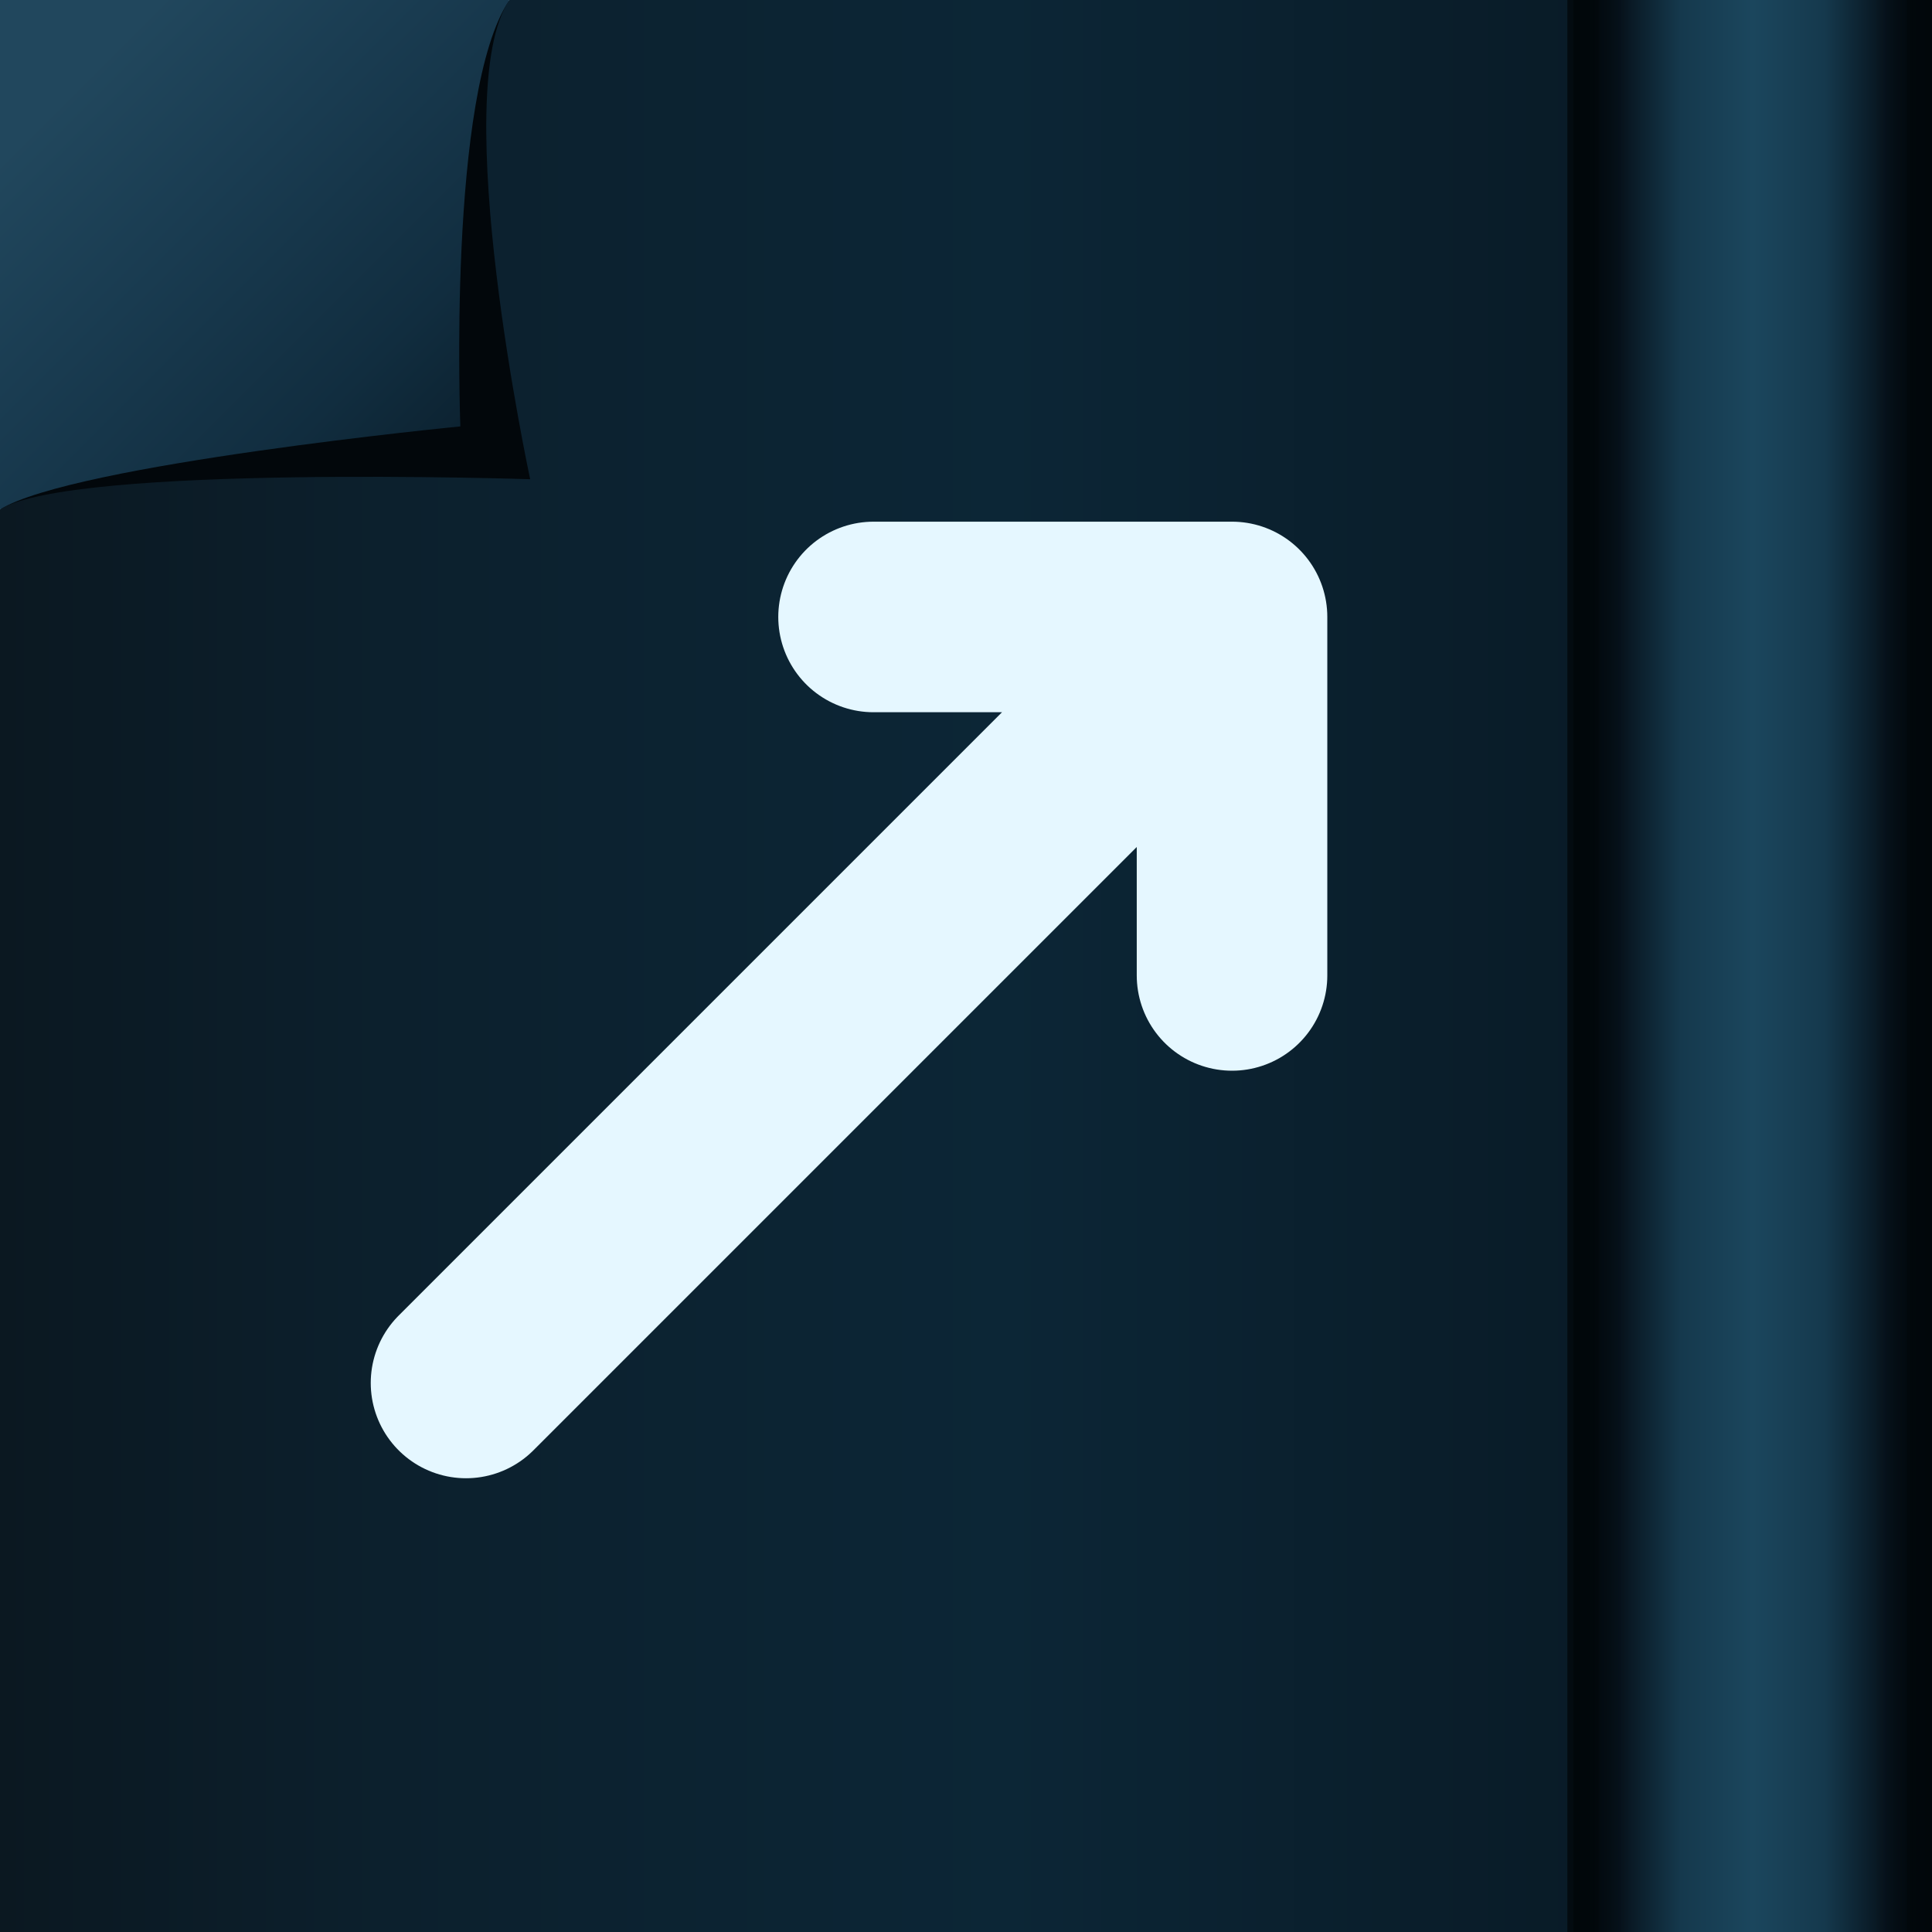
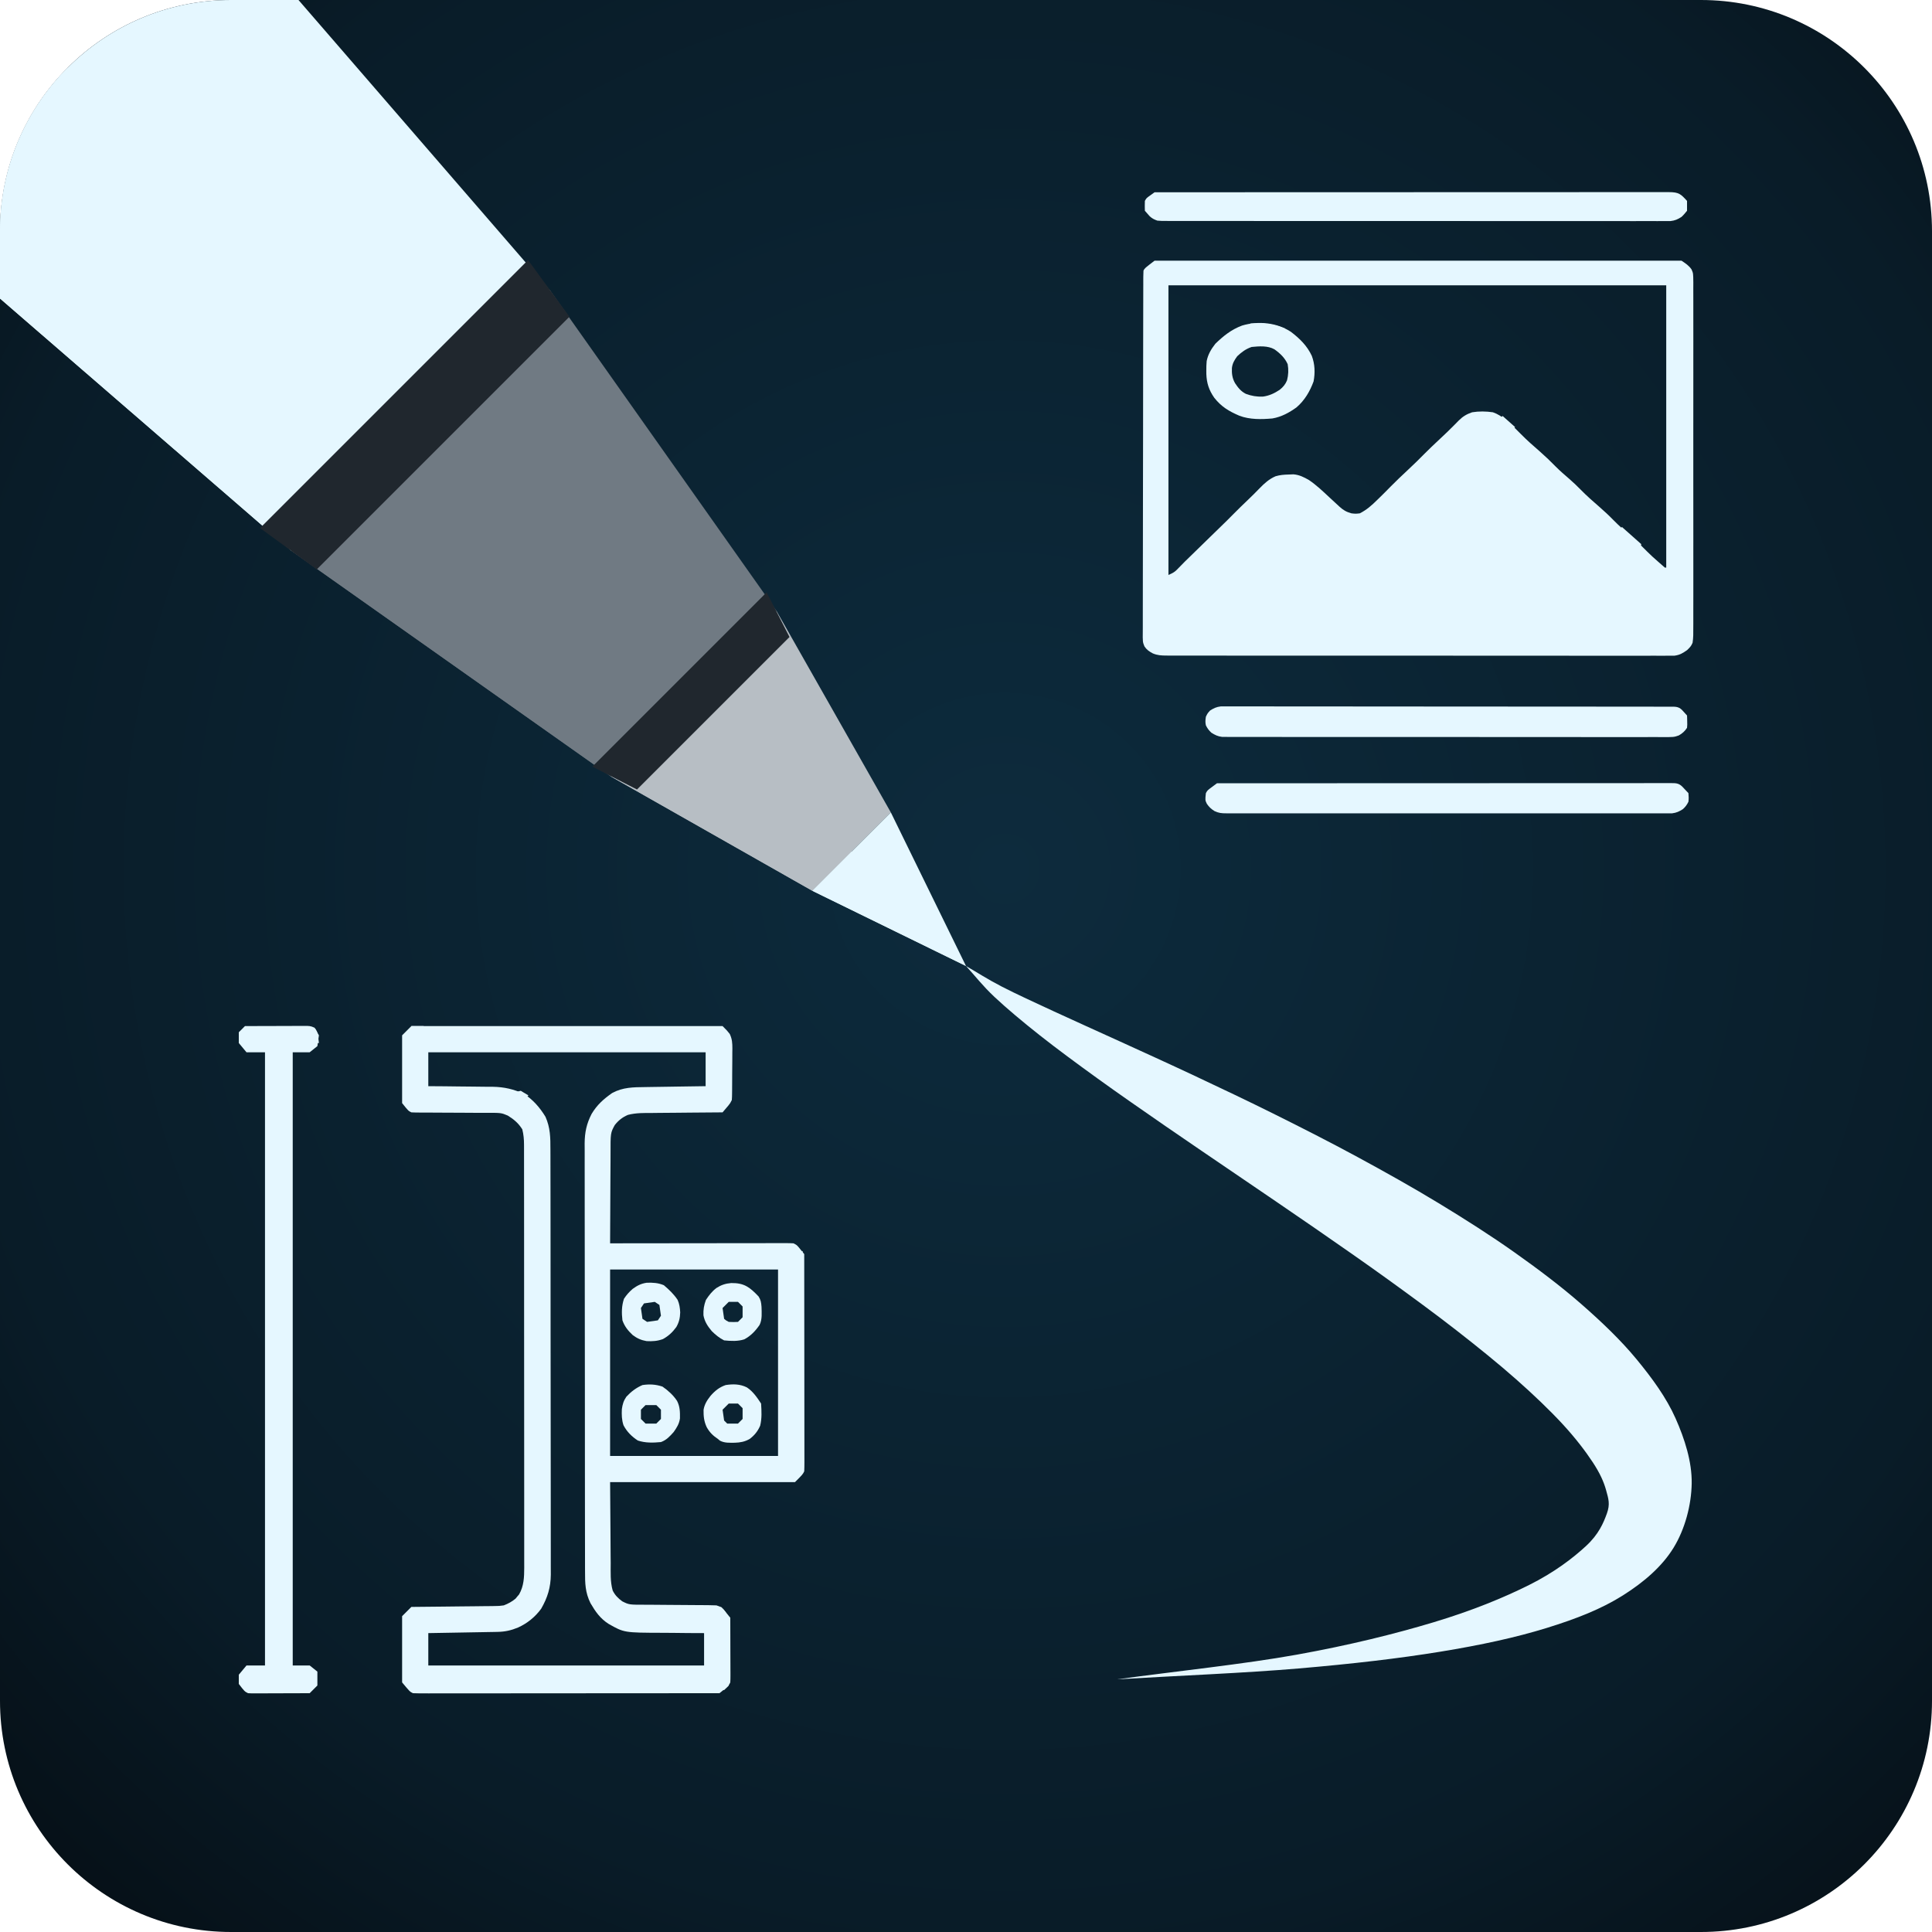
- <svg xmlns="http://www.w3.org/2000/svg" viewBox="0 0 1024 1024">
-   <defs>
-     <linearGradient id="page" x1="0" y1="512" x2="1024" y2="512" gradientUnits="userSpaceOnUse">
-       <stop offset="0" stop-color="#0b1821" />
-       <stop offset="0.2" stop-color="#0c202d" />
-       <stop offset="0.52" stop-color="#0c2636" />
-       <stop offset="0.82" stop-color="#091b27" />
-       <stop offset="1" stop-color="#050d13" />
-     </linearGradient>
-     <linearGradient id="fold" x1="42" y1="42" x2="254" y2="254" gradientUnits="userSpaceOnUse">
-       <stop offset="0" stop-color="#21475d" />
-       <stop offset="0.34" stop-color="#193b50" />
-       <stop offset="0.72" stop-color="#112d3f" />
-       <stop offset="1" stop-color="#0a1e2b" />
-     </linearGradient>
-     <linearGradient id="roll" x1="834" y1="512" x2="1024" y2="512" gradientUnits="userSpaceOnUse">
-       <stop offset="0" stop-color="#010507" />
-       <stop offset="0.12" stop-color="#06111a" />
-       <stop offset="0.3" stop-color="#15394d" />
-       <stop offset="0.5" stop-color="#1b465d" />
-       <stop offset="0.7" stop-color="#15394d" />
-       <stop offset="0.88" stop-color="#06111a" />
-       <stop offset="1" stop-color="#010507" />
-     </linearGradient>
-     <linearGradient id="roll-edge" x1="834" y1="512" x2="1024" y2="512" gradientUnits="userSpaceOnUse">
-       <stop offset="0" stop-color="#010507" stop-opacity="0.76" />
-       <stop offset="0.04" stop-color="#010507" stop-opacity="0.34" />
-       <stop offset="0.16" stop-color="#010507" stop-opacity="0" />
-       <stop offset="0.84" stop-color="#010507" stop-opacity="0" />
-       <stop offset="0.96" stop-color="#010507" stop-opacity="0.34" />
-       <stop offset="1" stop-color="#010507" stop-opacity="0.76" />
-     </linearGradient>
-   </defs>
-   <path d="M270 0H1024V1024H0V270L270 0Z" fill="url(#page)" />
-   <path id="fold-shadow" d="M0 270L270 0C237 49 281 254 281 254C281 254 39 246 0 270Z" fill="#02070b" />
-   <path id="fold" d="M0 0H270C237 49 244 226 244 226C244 226 39 246 0 270V0Z" fill="url(#fold)" />
-   <path d="M834 0H1024V1024H834Z" fill="url(#roll)" />
-   <path d="M834 0H1024V1024H834Z" fill="url(#roll-edge)" />
-   <path d="M839 0V1024" fill="none" stroke="#02080c" stroke-opacity="0.82" stroke-width="16.5" />
-   <path d="M1019 0V1024" fill="none" stroke="#02080c" stroke-opacity="0.82" stroke-width="16.5" />
-   <path d="M247 733L653 327M463 327H653V517" fill="none" stroke="#e5f7ff" stroke-width="101" stroke-linecap="round" stroke-linejoin="round" />
+ <svg xmlns="http://www.w3.org/2000/svg" width="1254" height="1254" viewBox="0 0 1254 1254">
+   <g id="stable-horizontal-mirror" transform="translate(1254 0) scale(-1 1)" clip-path="url(#stableIconShape)">
+     <defs>
+       <radialGradient id="betaDarkPaper" cx="602" cy="564" r="953" gradientUnits="userSpaceOnUse">
+         <stop offset="0" stop-color="#0d2b3d" />
+         <stop offset="0.72" stop-color="#091c28" />
+         <stop offset="1" stop-color="#050d13" />
+       </radialGradient>
+       <clipPath id="stableIconShape">
+         <rect width="1254" height="1254" rx="150" />
+       </clipPath>
+     </defs>
+     <path d="M 0 0 C 413.82 0 827.64 0 1254 0 C 1254 413.82 1254 827.64 1254 1254 C 840.18 1254 426.36 1254 0 1254 C 0 840.18 0 426.36 0 0 Z" fill="url(#betaDarkPaper)" />
+     <path d="M 162.6 169.2 C 275.46 169.2 388.32 169.2 504.6 169.2 C 510.9 174 510.9 174 511.8 175.6 C 511.887 176.922 511.918 178.246 511.921 179.569 C 511.925 180.414 511.929 181.258 511.933 182.129 C 511.933 183.073 511.932 184.018 511.932 184.962 C 511.935 185.96 511.939 186.958 511.942 187.956 C 511.951 190.707 511.955 193.458 511.957 196.209 C 511.961 199.172 511.969 202.135 511.977 205.099 C 511.995 212.26 512.004 219.421 512.012 226.582 C 512.016 229.953 512.02 233.323 512.026 236.694 C 512.041 247.895 512.054 259.097 512.06 270.298 C 512.062 273.206 512.064 276.114 512.066 279.022 C 512.066 279.744 512.066 280.467 512.067 281.212 C 512.074 292.923 512.097 304.634 512.127 316.346 C 512.156 328.364 512.173 340.382 512.175 352.4 C 512.177 359.15 512.185 365.9 512.208 372.65 C 512.227 378.398 512.235 384.146 512.227 389.894 C 512.222 392.827 512.224 395.76 512.241 398.694 C 512.257 401.379 512.256 404.065 512.242 406.75 C 512.24 407.722 512.244 408.693 512.255 409.664 C 512.327 416.698 512.327 416.698 511.159 419.582 C 509.737 421.722 508.122 422.842 505.739 424.102 C 502.762 425.361 500.174 425.502 496.865 425.504 C 496.289 425.508 495.713 425.512 495.12 425.515 C 493.193 425.525 491.267 425.518 489.34 425.51 C 487.944 425.514 486.547 425.518 485.15 425.523 C 481.314 425.534 477.478 425.531 473.643 425.526 C 469.505 425.522 465.368 425.532 461.231 425.54 C 453.126 425.554 445.022 425.554 436.917 425.55 C 430.331 425.547 423.746 425.548 417.16 425.552 C 416.691 425.553 416.691 425.553 414.32 425.554 C 412.418 425.555 410.514 425.557 408.611 425.558 C 390.759 425.569 372.908 425.565 355.056 425.555 C 338.717 425.547 322.38 425.558 306.041 425.577 C 289.271 425.596 272.5 425.604 255.729 425.598 C 246.312 425.596 236.894 425.598 227.476 425.612 C 219.46 425.623 211.444 425.624 203.428 425.61 C 199.337 425.603 195.246 425.602 191.155 425.614 C 187.411 425.625 183.667 425.621 179.923 425.606 C 178.568 425.602 177.212 425.605 175.857 425.614 C 174.016 425.624 172.176 425.614 170.335 425.601 C 169.311 425.6 168.288 425.6 167.234 425.6 C 163.569 425.082 161.921 424.018 159 422 C 157.143 420.244 156.303 419.378 155.4 417.2 C 154.886 413.969 154.914 410.772 154.943 407.514 C 154.938 406.519 154.933 405.526 154.926 404.531 C 154.91 401.806 154.918 399.081 154.929 396.355 C 154.937 393.414 154.925 390.472 154.915 387.53 C 154.899 381.77 154.902 376.01 154.913 370.25 C 154.921 365.569 154.922 360.887 154.918 356.206 C 154.918 355.54 154.918 354.874 154.917 354.187 C 154.916 352.834 154.914 351.48 154.913 350.126 C 154.903 337.434 154.915 324.742 154.934 312.05 C 154.95 301.16 154.947 290.27 154.931 279.379 C 154.911 266.733 154.904 254.086 154.915 241.439 C 154.916 240.091 154.917 238.742 154.918 237.394 C 154.918 237.062 154.918 237.062 154.92 235.383 C 154.923 230.707 154.918 226.032 154.91 221.356 C 154.9 215.658 154.902 209.96 154.921 204.262 C 154.93 201.354 154.935 198.447 154.922 195.539 C 154.911 192.878 154.918 190.216 154.936 187.554 C 154.943 186.136 154.931 184.718 154.918 183.3 C 154.985 177.329 154.985 177.329 156.106 174.822 C 157.87 172.31 159.903 170.998 162.6 169.2 Z" fill="#e5f7ff" />
+     <path d="M 785 666 C 851.66 666 918.32 666 987 666 C 989 668 991 670 993 672 C 993 686.52 993 701.04 993 716 C 989 721 989 721 987 722 C 985.133 722.094 983.262 722.125 981.392 722.126 C 980.819 722.128 980.247 722.13 979.657 722.132 C 978.412 722.136 977.166 722.138 975.921 722.138 C 973.266 722.142 970.611 722.163 967.955 722.183 C 963.013 722.221 958.071 722.253 953.128 722.25 C 949.689 722.25 946.251 722.273 942.812 722.312 C 941.507 722.323 940.202 722.324 938.896 722.317 C 928.757 722.263 928.757 722.263 924.45 724.07 C 920.526 726.458 917.463 729.059 915 733 C 914.141 736.407 913.874 739.587 913.871 743.093 C 913.87 743.598 913.87 743.598 913.862 746.151 C 913.863 747.252 913.865 748.353 913.866 749.488 C 913.864 750.675 913.862 751.862 913.859 753.05 C 913.853 756.308 913.853 759.567 913.855 762.826 C 913.855 766.342 913.849 769.858 913.845 773.374 C 913.836 780.262 913.834 787.149 913.833 794.036 C 913.832 799.634 913.83 805.232 913.827 810.83 C 913.818 826.702 913.814 842.575 913.815 858.447 C 913.815 859.302 913.815 860.158 913.815 861.04 C 913.815 861.468 913.815 861.468 913.815 863.635 C 913.815 877.52 913.806 891.406 913.792 905.291 C 913.777 919.548 913.77 933.806 913.771 948.063 C 913.771 956.068 913.769 964.072 913.758 972.076 C 913.749 978.891 913.747 985.705 913.753 992.52 C 913.757 995.996 913.757 999.472 913.748 1002.949 C 913.74 1006.133 913.742 1009.317 913.75 1012.501 C 913.753 1014.195 913.745 1015.888 913.737 1017.582 C 913.765 1023.78 913.934 1029.378 917.078 1034.891 C 917.465 1035.339 917.852 1035.788 918.25 1036.25 C 918.626 1036.709 919.003 1037.168 919.391 1037.641 C 921.694 1039.586 924.206 1040.909 927 1042 C 929.999 1042.399 929.999 1042.399 933.189 1042.432 C 933.775 1042.443 934.361 1042.453 934.965 1042.463 C 936.88 1042.493 938.795 1042.503 940.711 1042.512 C 942.048 1042.529 943.384 1042.547 944.721 1042.566 C 948.222 1042.613 951.724 1042.643 955.226 1042.67 C 958.806 1042.699 962.385 1042.746 965.965 1042.791 C 972.976 1042.877 979.988 1042.944 987 1043 C 989 1045 991 1047 993 1049 C 993 1063.19 993 1077.38 993 1092 C 988 1098 988 1098 986 1099 C 983.393 1099.096 980.812 1099.13 978.205 1099.12 C 977.39 1099.121 976.576 1099.122 975.737 1099.123 C 972.993 1099.124 970.249 1099.119 967.505 1099.114 C 965.545 1099.113 963.584 1099.113 961.623 1099.114 C 956.286 1099.114 950.95 1099.108 945.613 1099.101 C 940.041 1099.095 934.469 1099.095 928.897 1099.093 C 919.54 1099.091 910.184 1099.084 900.827 1099.075 C 891.189 1099.066 881.55 1099.059 871.912 1099.055 C 871.318 1099.055 870.724 1099.054 870.112 1099.054 C 867.133 1099.053 864.154 1099.052 861.175 1099.05 C 836.45 1099.04 811.725 1099.022 787 1099 C 786.017 1098.213 785.039 1097.42 784.062 1096.625 C 783.79 1096.405 783.79 1096.405 782.41 1095.289 C 781 1094 781 1094 780 1092 C 779.911 1090.642 779.882 1089.279 779.886 1087.917 C 779.887 1087.077 779.887 1086.236 779.887 1085.37 C 779.892 1084.461 779.897 1083.553 779.902 1082.617 C 779.904 1081.688 779.905 1080.758 779.907 1079.801 C 779.912 1076.826 779.925 1073.85 779.938 1070.875 C 779.943 1068.861 779.947 1066.846 779.951 1064.832 C 779.962 1059.888 779.979 1054.944 780 1050 C 780.93 1048.848 781.869 1047.703 782.812 1046.562 C 783.335 1045.924 783.857 1045.286 784.395 1044.629 C 786 1043 786 1043 789 1042 C 790.819 1041.904 792.641 1041.865 794.462 1041.858 C 795.58 1041.851 796.699 1041.844 797.851 1041.837 C 798.448 1041.835 799.045 1041.833 799.659 1041.831 C 801.535 1041.824 803.411 1041.808 805.286 1041.79 C 810.619 1041.738 815.951 1041.69 821.284 1041.674 C 824.549 1041.664 827.813 1041.634 831.078 1041.593 C 832.317 1041.581 833.556 1041.575 834.795 1041.578 C 845.66 1041.592 845.66 1041.592 850.065 1039.402 C 852.784 1037.451 854.821 1035.387 856.316 1032.377 C 857.978 1026.605 857.607 1020.402 857.609 1014.441 C 857.623 1013.098 857.639 1011.755 857.657 1010.412 C 857.709 1005.462 857.728 1000.512 857.75 995.562 C 857.832 984.487 857.915 973.411 858 962 C 818.4 962 778.8 962 738 962 C 733 957 733 957 732 955 C 731.906 953.137 731.878 951.271 731.88 949.407 C 731.879 948.829 731.878 948.252 731.877 947.657 C 731.876 945.714 731.881 943.772 731.886 941.83 C 731.887 940.44 731.887 939.051 731.886 937.661 C 731.886 933.883 731.892 930.104 731.899 926.325 C 731.905 922.379 731.905 918.432 731.907 914.486 C 731.91 907.009 731.918 899.533 731.928 892.057 C 731.939 883.547 731.945 875.037 731.95 866.527 C 731.96 849.018 731.978 831.509 732 814 C 732.787 813.017 733.58 812.039 734.375 811.062 C 734.816 810.517 735.257 809.972 735.711 809.41 C 737 808 737 808 739 807 C 740.584 806.907 742.172 806.878 743.758 806.88 C 744.762 806.878 745.766 806.877 746.801 806.876 C 747.354 806.877 747.354 806.877 750.151 806.886 C 751.324 806.887 752.496 806.887 753.669 806.886 C 756.857 806.886 760.045 806.892 763.232 806.899 C 766.562 806.905 769.892 806.905 773.222 806.907 C 779.53 806.91 785.837 806.918 792.145 806.928 C 799.325 806.939 806.505 806.945 813.685 806.95 C 828.457 806.96 843.228 806.978 858 807 C 857.985 797.75 857.943 788.501 857.868 779.252 C 857.834 774.956 857.809 770.661 857.804 766.365 C 857.8 762.215 857.772 758.066 857.727 753.916 C 857.714 752.337 857.709 750.759 857.714 749.18 C 857.745 735.296 857.745 735.296 854.956 730.217 C 852.571 727.207 849.988 725.152 846.451 723.649 C 841.166 722.249 835.74 722.394 830.312 722.391 C 829.001 722.376 827.69 722.359 826.378 722.341 C 822.952 722.297 819.527 722.277 816.101 722.262 C 812.594 722.242 809.088 722.2 805.582 722.16 C 798.721 722.085 791.861 722.035 785 722 C 784.185 721.044 783.373 720.085 782.562 719.125 C 782.11 718.591 781.658 718.058 781.191 717.508 C 780 716 780 716 779 714 C 778.897 712.73 778.851 711.455 778.839 710.18 C 778.829 709.396 778.82 708.611 778.81 707.803 C 778.806 706.954 778.801 706.105 778.797 705.23 C 778.794 704.794 778.794 704.794 778.78 702.585 C 778.77 700.734 778.764 698.884 778.76 697.034 C 778.75 694.209 778.719 691.385 778.688 688.561 C 778.681 686.763 778.676 684.965 778.672 683.168 C 778.66 682.325 778.647 681.482 778.634 680.614 C 778.648 676.943 778.776 674.486 780.333 671.115 C 782 669 782 669 785 666 Z" fill="#e5f7ff" />
+     <path d="M 172.5 185.2 C 279.123 185.2 385.746 185.2 495.6 185.2 C 495.6 247.24 495.6 309.28 495.6 373.2 C 492.386 371.772 491.422 371.244 489.3 368.95 C 486.422 365.925 483.446 363.002 480.413 360.1 C 476.524 356.371 472.674 352.615 468.856 348.828 C 466.5 346.505 464.12 344.202 461.738 341.9 C 459.057 339.31 456.397 336.711 453.806 334.05 C 450.549 330.707 447.16 327.475 443.774 324.236 C 441.23 321.798 438.74 319.332 436.312 316.8 C 433.275 313.694 430.26 310.935 426.064 309.118 C 423.152 308.27 420.646 308.074 417.581 308 C 416.557 307.958 415.532 307.918 414.477 307.875 C 410.599 308.2 407.681 309.709 404.439 311.556 C 399.62 314.804 395.532 318.717 391.369 322.6 C 390.004 323.868 388.636 325.133 387.26 326.391 C 386.411 327.167 385.569 327.949 384.735 328.737 C 382.279 330.986 380.181 332.296 376.8 333.2 C 374.156 333.5 374.156 333.5 371.4 333.2 C 366.895 330.901 363.663 328.014 360.206 324.6 C 359.725 324.134 359.245 323.668 358.749 323.187 C 356.203 320.71 353.705 318.197 351.231 315.662 C 347.855 312.222 344.339 308.908 340.8 305.6 C 336.725 301.79 332.731 297.943 328.856 293.972 C 326.233 291.322 323.503 288.764 320.775 286.2 C 314.082 279.905 314.082 279.905 310.914 276.722 C 310.476 276.285 310.038 275.848 309.587 275.398 C 308.788 274.595 307.994 273.788 307.209 272.974 C 304.602 270.37 302.159 268.851 298.5 267.6 C 294.107 266.872 289.4 266.942 285 267.6 C 281.753 268.742 279.449 270.3 276.9 272.4 C 276.284 272.901 275.668 273.402 275.033 273.918 C 272.11 276.423 269.432 279.075 266.782 281.806 C 262.862 285.805 258.622 289.488 254.365 293.2 C 250.818 296.316 247.47 299.517 244.216 302.875 C 241.435 305.673 238.41 308.248 235.405 310.853 C 232.801 313.134 230.321 315.462 227.935 317.925 C 224.076 321.894 219.875 325.529 215.665 329.2 C 212.715 331.792 209.858 334.406 207.15 337.2 C 203.325 341.148 199.146 344.754 194.965 348.4 C 191.41 351.524 188.048 354.73 184.787 358.097 C 182.614 360.294 180.303 362.351 177.956 364.4 C 177.734 364.595 177.734 364.595 176.611 365.584 C 175.543 366.525 174.472 367.462 173.4 368.4 C 173.103 368.4 172.806 368.4 172.5 368.4 C 172.5 307.944 172.5 247.488 172.5 185.2 Z" fill="url(#betaDarkPaper)" />
+     <path d="M 796 683 C 855.4 683 914.8 683 976 683 C 976 690.26 976 697.52 976 705 C 974.223 705.013 974.223 705.013 965.23 705.078 C 962.367 705.11 959.503 705.146 956.639 705.184 C 953.632 705.223 950.626 705.255 947.619 705.271 C 944.156 705.289 940.693 705.339 937.23 705.391 C 936.172 705.392 935.113 705.393 934.022 705.394 C 926.731 705.535 920.632 706.924 914 710 C 908.149 713.543 903.447 719.076 899.938 724.883 C 896.809 731.949 896.712 738.412 896.733 746.05 C 896.729 747.274 896.724 748.498 896.719 749.722 C 896.707 753.073 896.707 756.424 896.709 759.775 C 896.71 763.394 896.699 767.013 896.689 770.632 C 896.673 777.718 896.667 784.804 896.666 791.89 C 896.665 797.651 896.661 803.412 896.654 809.173 C 896.637 825.516 896.628 841.859 896.629 858.203 C 896.629 858.643 896.629 858.643 896.629 860.871 C 896.629 861.312 896.629 861.312 896.63 863.542 C 896.63 877.83 896.611 892.117 896.583 906.404 C 896.554 921.083 896.541 935.762 896.542 950.441 C 896.543 958.679 896.537 966.916 896.516 975.153 C 896.498 982.167 896.493 989.18 896.507 996.194 C 896.513 999.77 896.514 1003.346 896.496 1006.922 C 896.48 1010.2 896.483 1013.479 896.501 1016.757 C 896.505 1018.494 896.49 1020.231 896.474 1021.968 C 896.548 1030.349 898.582 1036.946 902.75 1044.188 C 906.652 1049.547 911.737 1053.641 917.75 1056.375 C 922.233 1058.23 926.183 1059.119 931.044 1059.205 C 932.045 1059.225 933.045 1059.245 934.076 1059.266 C 935.15 1059.282 936.223 1059.299 937.328 1059.316 C 938.432 1059.337 939.536 1059.358 940.674 1059.379 C 943.6 1059.434 946.526 1059.484 949.453 1059.532 C 952.443 1059.583 955.432 1059.638 958.422 1059.693 C 964.281 1059.8 970.141 1059.902 976 1060 C 976 1066.93 976 1073.86 976 1081 C 916.93 1081 857.86 1081 797 1081 C 797 1074.07 797 1067.14 797 1060 C 800.386 1059.986 803.773 1059.972 807.262 1059.957 C 810.582 1059.926 813.901 1059.887 817.221 1059.847 C 819.509 1059.824 821.796 1059.81 824.084 1059.804 C 848.901 1059.734 848.901 1059.734 859 1054 C 864.449 1050.49 867.484 1046.126 870.738 1040.562 C 874.175 1033.583 874.288 1027.728 874.267 1019.995 C 874.271 1018.763 874.276 1017.532 874.281 1016.3 C 874.293 1012.924 874.293 1009.548 874.291 1006.172 C 874.29 1002.528 874.301 998.883 874.311 995.239 C 874.327 988.102 874.333 980.964 874.334 973.827 C 874.335 968.024 874.339 962.221 874.346 956.418 C 874.363 939.958 874.372 923.498 874.371 907.038 C 874.371 906.595 874.371 906.595 874.371 904.35 C 874.371 903.906 874.371 903.906 874.37 901.659 C 874.37 887.268 874.389 872.877 874.417 858.487 C 874.446 843.704 874.459 828.921 874.458 814.138 C 874.457 805.841 874.463 797.544 874.484 789.247 C 874.502 782.183 874.507 775.118 874.493 768.053 C 874.487 764.451 874.486 760.849 874.504 757.247 C 874.52 753.944 874.517 750.641 874.499 747.339 C 874.495 745.589 874.51 743.839 874.526 742.089 C 874.464 734.974 873.276 729.342 870 723 C 866.485 717.13 862.254 713.357 856.66 709.445 C 849.706 705.667 842.913 705.669 835.16 705.586 C 834.038 705.567 832.916 705.547 831.76 705.527 C 828.799 705.476 825.839 705.436 822.878 705.399 C 819.847 705.359 816.817 705.308 813.787 705.258 C 807.858 705.16 801.929 705.081 796 705 C 796 697.74 796 690.48 796 683 Z" fill="url(#betaDarkPaper)" />
+     <path d="M 749 824 C 784.97 824 820.94 824 858 824 C 858 863.93 858 903.86 858 945 C 822.03 945 786.06 945 749 945 C 749 905.07 749 865.14 749 824 Z" fill="url(#betaDarkPaper)" />
+     <path d="M 170.82 124.702 C 171.107 124.701 171.107 124.701 172.563 124.699 C 174.508 124.697 176.453 124.7 178.398 124.704 C 179.799 124.703 181.2 124.702 182.601 124.702 C 186.465 124.7 190.33 124.703 194.194 124.707 C 198.356 124.71 202.518 124.71 206.68 124.709 C 213.896 124.709 221.112 124.711 228.327 124.715 C 238.76 124.722 249.192 124.724 259.625 124.725 C 276.551 124.726 293.475 124.732 310.401 124.74 C 326.845 124.747 343.289 124.753 359.734 124.756 C 360.747 124.756 361.76 124.757 362.804 124.757 C 367.886 124.758 372.968 124.758 378.049 124.76 C 420.233 124.768 462.417 124.782 504.6 124.8 C 505.485 125.43 506.365 126.064 507.244 126.7 C 507.489 126.876 507.489 126.876 508.731 127.769 C 510 128.8 510 128.8 510.9 130.4 C 510.962 131.498 510.976 132.6 510.957 133.7 C 510.948 134.28 510.94 134.859 510.931 135.456 C 510.927 135.678 510.927 135.678 510.9 136.8 C 510.233 137.573 509.556 138.338 508.875 139.1 C 508.499 139.527 508.123 139.954 507.736 140.394 C 506.141 141.834 504.92 142.446 502.8 143.2 C 500.205 143.402 500.205 143.402 497.127 143.404 C 496.842 143.405 496.842 143.405 495.401 143.411 C 493.485 143.418 491.569 143.414 489.653 143.409 C 488.268 143.411 486.883 143.414 485.499 143.418 C 481.688 143.426 477.878 143.424 474.067 143.421 C 469.96 143.419 465.852 143.426 461.745 143.432 C 453.696 143.442 445.646 143.444 437.598 143.442 C 431.057 143.441 424.517 143.442 417.976 143.446 C 417.511 143.446 417.511 143.446 415.158 143.446 C 413.27 143.448 411.38 143.449 409.491 143.45 C 391.767 143.458 374.041 143.457 356.317 143.452 C 340.091 143.448 323.865 143.457 307.64 143.472 C 290.99 143.487 274.341 143.494 257.691 143.491 C 248.339 143.49 238.987 143.491 229.636 143.502 C 221.675 143.512 213.714 143.514 205.753 143.504 C 201.69 143.499 197.626 143.498 193.562 143.508 C 189.845 143.516 186.128 143.514 182.41 143.502 C 181.062 143.501 179.716 143.502 178.369 143.509 C 176.541 143.517 174.714 143.51 172.887 143.5 C 172.378 143.5 172.378 143.5 169.807 143.5 C 166.762 143.162 165.077 142.376 162.6 140.8 C 161.208 139.542 160.177 138.234 159 136.8 C 159 134.688 159 132.576 159 130.4 C 163.007 125.994 164.239 124.7 170.82 124.702 Z" fill="#e5f7ff" />
+     <path d="M 1056.174 665.886 C 1056.604 665.886 1056.604 665.886 1058.782 665.886 C 1059.713 665.891 1060.643 665.898 1061.601 665.903 C 1062.553 665.904 1063.504 665.905 1064.485 665.907 C 1067.532 665.913 1070.578 665.924 1073.625 665.938 C 1075.687 665.942 1077.75 665.947 1079.812 665.952 C 1084.875 665.962 1089.937 665.979 1095 666 C 1096.32 667.321 1097.64 668.64 1099 670 C 1099 672.311 1099 674.62 1099 677 C 1097.35 678.981 1095.7 680.961 1094 683 C 1090.04 683 1086.08 683 1082 683 C 1082 814.341 1082 945.681 1082 1081.001 C 1085.96 1081.001 1089.92 1081.001 1094 1081.001 C 1095.65 1082.98 1097.3 1084.96 1099 1087.001 C 1099 1088.98 1099 1090.96 1099 1093.001 C 1095.25 1097.876 1095.25 1097.876 1093 1099.001 C 1091.703 1099.089 1090.401 1099.118 1089.101 1099.113 C 1088.3 1099.113 1087.499 1099.113 1086.674 1099.113 C 1085.81 1099.109 1084.945 1099.102 1084.054 1099.098 C 1083.169 1099.097 1082.284 1099.094 1081.373 1099.093 C 1078.54 1099.088 1075.707 1099.075 1072.875 1099.062 C 1070.957 1099.057 1069.039 1099.053 1067.121 1099.049 C 1062.414 1099.037 1057.707 1099.022 1053 1099.001 C 1051.35 1097.351 1049.7 1095.7 1048 1094.001 C 1048 1091.031 1048 1088.061 1048 1085.001 C 1048.825 1084.341 1048.825 1084.341 1053 1081.001 C 1056.63 1081.001 1060.26 1081.001 1064 1081.001 C 1064 949.66 1064 818.321 1064 683 C 1060.37 683 1056.74 683 1053 683 C 1051.35 681.681 1049.7 680.361 1048 679 C 1047.67 676.691 1047.34 674.38 1047 672 C 1047.955 670.308 1048.959 668.641 1050 667 C 1052.308 665.846 1053.608 665.879 1056.174 665.886 Z" fill="#e5f7ff" />
+     <path d="M 170.188 508.302 C 170.441 508.301 170.441 508.301 171.723 508.299 C 173.435 508.297 175.148 508.3 176.86 508.304 C 178.095 508.303 179.328 508.302 180.562 508.302 C 183.965 508.3 187.368 508.303 190.77 508.307 C 194.436 508.31 198.101 508.31 201.765 508.309 C 208.119 508.309 214.473 508.311 220.827 508.315 C 230.014 508.322 239.2 508.324 248.386 508.325 C 263.29 508.326 278.193 508.332 293.097 508.34 C 307.577 508.347 322.058 508.353 336.538 508.356 C 337.43 508.356 338.322 508.357 339.241 508.357 C 343.716 508.358 348.191 508.358 352.666 508.36 C 389.81 508.368 426.955 508.382 464.1 508.4 C 465.134 509.163 466.165 509.931 467.193 510.7 C 467.769 511.127 468.343 511.554 468.934 511.994 C 470.4 513.2 470.4 513.2 471.3 514.8 C 471.794 519.369 471.794 519.369 470.653 521.75 C 469.215 523.812 467.962 525.037 465.697 526.449 C 462.875 527.75 461.18 527.901 458.021 527.902 C 457.768 527.904 457.768 527.904 456.49 527.913 C 454.798 527.922 453.106 527.913 451.414 527.905 C 450.188 527.907 448.962 527.911 447.736 527.916 C 444.369 527.926 441.002 527.922 437.635 527.914 C 434.002 527.908 430.371 527.917 426.738 527.923 C 419.624 527.934 412.509 527.932 405.395 527.925 C 399.613 527.919 393.832 527.918 388.05 527.921 C 387.639 527.922 387.639 527.922 385.558 527.922 C 383.888 527.923 382.217 527.924 380.547 527.925 C 364.876 527.931 349.206 527.924 333.535 527.91 C 320.085 527.9 306.635 527.902 293.185 527.913 C 277.571 527.926 261.957 527.931 246.343 527.923 C 244.678 527.922 243.014 527.922 241.35 527.921 C 240.531 527.921 239.712 527.921 238.868 527.92 C 233.093 527.918 227.317 527.922 221.541 527.927 C 214.505 527.934 207.468 527.932 200.431 527.919 C 196.839 527.913 193.248 527.91 189.657 527.918 C 186.37 527.926 183.084 527.922 179.797 527.909 C 178.607 527.906 177.417 527.907 176.227 527.914 C 174.611 527.921 172.996 527.914 171.38 527.902 C 170.93 527.902 170.93 527.902 168.658 527.901 C 165.769 527.547 164.072 526.679 161.7 525.2 C 160.081 523.766 158.988 522.274 158.1 520.4 C 157.822 518.445 157.922 516.782 158.1 514.8 C 158.959 513.881 159.822 512.965 160.688 512.05 C 161.168 511.539 161.648 511.029 162.143 510.503 C 164.639 508.106 166.649 508.301 170.188 508.302 Z" fill="#e5f7ff" />
+     <path d="M 170.175 458.695 C 170.68 458.693 171.186 458.692 171.706 458.69 C 173.415 458.685 175.122 458.687 176.83 458.688 C 178.06 458.685 179.292 458.683 180.523 458.68 C 183.917 458.674 187.31 458.673 190.704 458.672 C 194.36 458.671 198.016 458.664 201.672 458.659 C 209.672 458.649 217.671 458.644 225.67 458.64 C 230.663 458.637 235.655 458.634 240.647 458.631 C 254.462 458.621 268.276 458.613 282.09 458.61 C 282.975 458.61 283.86 458.609 284.772 458.609 C 285.658 458.609 286.545 458.609 287.459 458.609 C 289.255 458.608 291.053 458.608 292.85 458.608 C 293.741 458.608 294.633 458.608 295.551 458.608 C 309.998 458.604 324.446 458.59 338.894 458.572 C 353.717 458.553 368.54 458.543 383.363 458.541 C 391.69 458.541 400.017 458.536 408.342 458.522 C 415.433 458.509 422.522 458.505 429.612 458.512 C 433.231 458.515 436.849 458.514 440.468 458.503 C 443.78 458.493 447.091 458.494 450.402 458.504 C 451.602 458.505 452.801 458.503 454 458.496 C 455.628 458.487 457.257 458.493 458.885 458.502 C 459.337 458.502 459.337 458.502 461.627 458.501 C 464.545 458.854 466.222 459.681 468.6 461.2 C 470.231 463 470.231 463 471.3 465.2 C 471.613 467.388 471.766 468.712 471.3 470.8 C 470.39 472.666 469.321 474.164 467.7 475.6 C 465.329 477.078 463.631 477.947 460.743 478.302 C 460.294 478.302 460.294 478.302 458.023 478.305 C 457.518 478.308 457.013 478.312 456.492 478.316 C 454.801 478.325 453.111 478.317 451.42 478.31 C 450.195 478.313 448.969 478.318 447.744 478.323 C 444.379 478.335 441.013 478.332 437.647 478.325 C 434.018 478.322 430.387 478.332 426.757 478.34 C 419.646 478.353 412.535 478.354 405.423 478.35 C 399.644 478.347 393.865 478.348 388.085 478.353 C 387.264 478.353 386.441 478.353 385.594 478.354 C 383.924 478.356 382.254 478.356 380.584 478.358 C 364.917 478.368 349.252 478.365 333.586 478.356 C 319.25 478.348 304.913 478.358 290.577 478.377 C 275.861 478.397 261.144 478.404 246.428 478.399 C 238.164 478.396 229.9 478.398 221.637 478.412 C 214.602 478.424 207.568 478.424 200.532 478.41 C 196.943 478.403 193.353 478.401 189.764 478.414 C 186.478 478.425 183.192 478.421 179.906 478.405 C 178.717 478.403 177.528 478.405 176.339 478.413 C 167.541 478.471 167.541 478.471 164.333 477.345 C 162 476.038 160.356 474.511 159 472.4 C 158.825 470.416 158.825 470.416 158.888 468.25 C 158.904 467.529 158.92 466.808 158.937 466.065 C 158.958 465.516 158.978 464.966 159 464.4 C 159.708 463.614 160.422 462.831 161.138 462.05 C 161.535 461.614 161.931 461.177 162.34 460.728 C 164.686 458.446 166.856 458.699 170.175 458.695 Z" fill="#e5f7ff" />
+     <path d="M 447.788 211.3 C 454.938 213.971 459.92 218.071 465.127 223.09 C 467.889 226.572 469.96 230.145 470.785 234.374 C 470.979 236.445 471.037 238.472 471.018 240.55 C 471.014 241.282 471.009 242.014 471.005 242.767 C 470.783 248.619 469.351 253.18 465.879 258.144 C 461.333 263.91 456.574 266.846 449.493 269.869 C 442.761 272.384 435.296 272.242 428.1 271.6 C 422.137 270.571 417.196 267.796 412.518 264.45 C 407.11 259.844 403.713 253.874 401.402 247.569 C 400.327 241.989 400.529 236.319 402.562 230.95 C 405.56 224.543 410.18 219.905 416.062 215.41 C 425.114 209.442 437.169 208.118 447.788 211.3 Z" fill="#e5f7ff" />
+     <path d="M 441.6 225.2 C 445.473 226.536 448.1 228.545 450.938 231.2 C 452.813 233.765 454.028 235.778 454.401 238.856 C 454.559 242.472 454.205 245.444 452.372 248.697 C 450.457 251.559 448.678 253.949 445.362 255.631 C 441.739 256.982 438.275 257.586 434.347 257.428 C 430.147 256.88 426.749 255.238 423.375 253 C 421.11 251.181 419.67 249.423 418.629 246.866 C 417.72 243.336 417.586 239.978 418.2 236.4 C 420.005 232.347 423.018 229.418 426.813 226.728 C 431.127 224.287 436.721 224.711 441.6 225.2 Z" fill="url(#betaDarkPaper)" />
+     <path d="M 783 899 C 787.113 900.416 789.975 902.75 792.812 906 C 795.029 908.784 796.761 911.524 797.336 915.078 C 797.411 919.228 797.066 922.515 795.312 926.312 C 793.412 929.702 791.259 931.827 788 934 C 787.791 934.177 787.791 934.177 786.734 935.074 C 783.685 936.702 780.448 936.443 777.057 936.432 C 773.417 936.306 770.616 935.781 767.438 934 C 764.272 931.597 762.203 929.044 760.609 925.402 C 759.407 920.664 759.709 915.845 760 911 C 762.627 907.035 765.22 903.142 769.25 900.5 C 773.677 898.306 778.182 898.24 783 899 Z" fill="#e5f7ff" />
+     <path d="M 837 899 C 841.141 900.801 844.393 903.258 847.449 906.57 C 849.266 909.209 849.926 911.473 850.371 914.645 C 850.536 918.3 850.469 921.594 849.305 925.086 C 847.135 929.261 843.944 932.455 840 935 C 835.089 936.637 830.125 936.489 825 936 C 821.41 934.697 819.288 932.321 816.75 929.5 C 814.7 926.571 813.179 924.242 812.664 920.668 C 812.599 916.529 812.627 912.979 814.562 909.25 C 817.039 905.517 820.327 902.54 824 900 C 828.413 898.529 832.395 898.308 837 899 Z" fill="#e5f7ff" />
+     <path d="M 779.398 832.785 C 783.084 833.089 785.889 834.011 789 836 C 791.903 838.231 793.799 840.696 795.812 843.75 C 797.097 847.265 797.551 849.974 797.414 853.695 C 796.674 857.813 794.657 860.831 792 864 C 789.564 866.4 787.078 868.46 784 870 C 779.608 870.444 775.131 870.692 770.894 869.316 C 766.689 867.079 763.692 863.894 761 860 C 759.189 856.378 759.633 852.19 759.722 848.203 C 759.965 845.395 760.146 843.831 761.625 841.5 C 767.333 835.491 770.955 832.676 779.398 832.785 Z" fill="#e5f7ff" />
+     <path d="M 834.211 832.582 C 837.899 833.135 840.346 834.398 843.344 836.566 C 845.651 838.564 847.318 840.444 849 843 C 850.556 847.667 850.573 852.13 850 857 C 848.565 860.99 846.36 863.739 843.273 866.602 C 840.376 868.736 837.872 869.845 834.32 870.477 C 830.514 870.677 827.287 870.475 823.695 869.148 C 820.068 867.136 817.434 864.664 815 861.312 C 813.22 858.132 812.631 855.512 812.5 851.875 C 812.667 848.932 812.987 846.388 814.188 843.687 C 816.76 839.873 819.617 837.18 823.125 834.187 C 826.91 832.624 830.138 832.467 834.211 832.582 Z" fill="#e5f7ff" />
+     <path d="M 775 911 C 776.98 911 778.96 911 781 911 C 782.32 912.32 783.64 913.64 785 915 C 784.67 917.31 784.34 919.62 784 922 C 783.34 922.66 782.68 923.32 782 924 C 779.69 924 777.38 924 775 924 C 774.01 923.01 773.02 922.02 772 921 C 772 918.69 772 916.38 772 914 C 772.99 913.01 773.98 912.02 775 911 Z" fill="url(#betaDarkPaper)" />
+     <path d="M 775 845 C 776.98 845 778.96 845 781 845 C 782.32 846.32 783.64 847.64 785 849 C 784.67 851.31 784.34 853.62 784 856 C 782.875 857 782.875 857 781 858 C 777.812 858.125 777.812 858.125 775 858 C 774.01 857.01 773.02 856.02 772 855 C 772 852.69 772 850.38 772 848 C 772.99 847.01 773.98 846.02 775 845 Z" fill="url(#betaDarkPaper)" />
+     <path d="M 829 845 C 831.31 845.33 833.62 845.66 836 846 C 836.66 846.99 837.32 847.98 838 849 C 837.67 851.31 837.34 853.62 837 856 C 836.01 856.66 835.02 857.32 834 858 C 831.69 857.67 829.38 857.34 827 857 C 826.34 856.01 825.68 855.02 825 854 C 825.33 851.69 825.66 849.38 826 847 C 826.99 846.34 827.98 845.68 829 845 Z" fill="url(#betaDarkPaper)" />
+     <path d="M 828 912 C 830.31 912 832.62 912 835 912 C 835.99 912.99 836.98 913.98 838 915 C 838 916.98 838 918.96 838 921 C 837.01 921.99 836.02 922.98 835 924 C 832.69 924 830.38 924 828 924 C 827.01 923.01 826.02 922.02 825 921 C 825 919.02 825 917.04 825 915 C 825.99 914.01 826.98 913.02 828 912 Z" fill="url(#betaDarkPaper)" />
+     <path d="M 782 1051 C 782.33 1051 782.66 1051 783 1051 C 783.33 1064.53 783.66 1078.06 784 1092 C 784.99 1093.32 785.98 1094.64 787 1096 C 786.505 1096.165 786.505 1096.165 784 1097 C 783.01 1096.01 782.02 1095.02 781 1094 C 781.33 1079.81 781.66 1065.62 782 1051 Z" fill="#e5f7ff" />
+     <path d="M 201.3 342 C 201.597 342.528 201.894 343.056 202.2 343.6 C 198 347.866 193.8 352.134 189.6 356.4 C 189.303 355.344 189.006 354.288 188.7 353.2 C 192.858 349.504 197.016 345.808 201.3 342 Z" fill="#e5f7ff" />
+     <path d="M 442.5 210 C 442.5 210.264 442.5 210.528 442.5 210.8 C 438.639 210.8 434.778 210.8 430.8 210.8 C 430.8 211.328 430.8 211.856 430.8 212.4 C 429.464 212.796 429.464 212.796 422.7 214.8 C 421.809 214.272 420.918 213.744 420 213.2 C 427.722 210.062 434.201 209.612 442.5 210 Z" fill="#e5f7ff" />
+     <path d="M 278.7 270 C 279.294 270.528 279.888 271.056 280.5 271.6 C 277.827 273.976 275.154 276.352 272.4 278.8 C 271.806 278.272 271.212 277.744 270.6 277.2 C 273.273 274.824 275.946 272.448 278.7 270 Z" fill="#e5f7ff" />
+     <path d="M 1050 667 C 1051.32 667.66 1052.64 668.32 1054 669 C 1052.68 669.99 1051.36 670.98 1050 672 C 1049.67 673.65 1049.34 675.3 1049 677 C 1048.34 677 1047.68 677 1047 677 C 1047.738 670.477 1047.738 670.477 1049.062 668.062 C 1049.372 667.712 1049.681 667.361 1050 667 Z" fill="#e5f7ff" />
+     <path d="M 733 812 C 733.99 812.33 734.98 812.66 736 813 C 735.67 818.28 735.34 823.56 735 829 C 734.67 829 734.34 829 734 829 C 733.67 823.39 733.34 817.78 733 812 Z" fill="#e5f7ff" />
+     <path d="M 916 708 C 917.32 708.33 918.64 708.66 920 709 C 919.34 709 918.68 709 918 709 C 918 709.66 918 710.32 918 711 C 916.35 711.66 914.7 712.32 913 713 C 912.34 712.34 911.68 711.68 911 711 C 912.65 710.01 914.3 709.02 916 708 Z" fill="#e5f7ff" />
+     <path d="M 786 1043 C 786.66 1043.33 787.32 1043.66 788 1044 C 786.35 1045.98 784.7 1047.96 783 1050 C 782.34 1050 781.68 1050 781 1050 C 782.293 1047.116 783.659 1045.128 786 1043 Z" fill="#e5f7ff" />
+     <path d="M 979 666 C 981.64 666 984.28 666 987 666 C 986.67 666.99 986.34 667.98 986 669 C 983.69 669 981.38 669 979 669 C 979 668.01 979 667.02 979 666 Z" fill="#e5f7ff" />
+     <g id="clean-stable-marker" transform="translate(1254 0) scale(-1 1)">
+       <path d="M 627 627 C 633.168 633.698 637.531 639.606 645.503 647.096 C 653.476 654.585 663.646 663.088 674.834 671.936 C 686.022 680.784 699.02 690.347 712.632 700.183 C 726.245 710.019 741.265 720.408 756.51 730.95 C 771.756 741.492 788.015 752.449 804.106 763.437 C 820.197 774.425 836.91 785.698 853.055 796.879 C 869.2 808.059 885.576 819.401 900.976 830.519 C 916.375 841.637 931.611 852.803 945.452 863.586 C 959.293 874.37 972.564 885.101 984.023 895.22 C 995.481 905.34 1005.907 915.327 1014.201 924.303 C 1022.495 933.279 1029.069 941.907 1033.785 949.075 C 1038.5 956.244 1040.961 961.767 1042.494 967.312 C 1044.026 972.858 1045.173 976.309 1042.982 982.348 C 1040.792 988.387 1037.752 995.818 1029.349 1003.548 C 1020.946 1011.278 1009.057 1020.487 992.564 1028.728 C 976.071 1036.97 955.53 1045.453 930.393 1052.996 C 905.255 1060.54 875.973 1067.822 841.741 1073.989 C 807.509 1080.157 763.914 1084.663 725 1090 C 764.312 1087.647 807.969 1085.928 842.937 1082.94 C 877.906 1079.952 908.01 1076.443 934.812 1072.071 C 961.614 1067.699 983.987 1062.801 1003.751 1056.707 C 1023.515 1050.613 1039.647 1044.192 1053.397 1035.508 C 1067.147 1026.825 1078.815 1016.717 1086.253 1004.605 C 1093.691 992.493 1097.809 976.839 1098.025 962.836 C 1098.241 948.833 1093.516 934.025 1087.548 920.589 C 1081.579 907.153 1072.392 894.564 1062.213 882.221 C 1052.035 869.878 1039.701 858.104 1026.477 846.53 C 1013.254 834.956 998.345 823.722 982.874 812.779 C 967.404 801.836 950.618 791.173 933.655 780.872 C 916.691 770.571 898.784 760.563 881.093 750.973 C 863.403 741.383 845.149 732.125 827.511 723.332 C 809.872 714.539 792.061 706.125 775.262 698.216 C 758.463 690.308 741.887 682.826 726.72 675.882 C 711.552 668.938 697.007 662.472 684.258 656.553 C 671.509 650.633 659.769 645.289 650.226 640.364 C 640.683 635.438 634.742 631.455 627 627 Z" fill="#e5f7ff" />
+       <path d="M 357.592 189.301 L 75.457 -136.675 L -136.675 75.457 L 189.301 357.592 Z" fill="#e5f7ff" />
+       <path d="M 273.447 273.447 L 189.301 357.592 L -136.675 75.457 L -30.609 -30.609 Z" fill="#e5f7ff" />
+       <path d="M 503.963 396.483 L 357.592 189.301 L 189.301 357.592 L 396.483 503.963 Z" fill="#707a83" />
+       <path d="M 450.223 450.223 L 396.483 503.963 L 189.301 357.592 L 273.447 273.447 Z" fill="#707a83" />
+       <path d="M 369.613 205.564 L 342.743 168.795 L 168.795 342.743 L 205.564 369.613 Z" fill="#20272e" />
+       <path d="M 578.21 527.298 L 503.963 396.483 L 396.483 503.963 L 527.298 578.21 Z" fill="#b7bec4" />
+       <path d="M 552.754 552.754 L 527.298 578.21 L 396.483 503.963 L 450.223 450.223 Z" fill="#b7bec4" />
+       <path d="M 512.449 413.454 L 497.599 384.462 L 384.462 497.599 L 413.454 512.449 Z" fill="#20272e" />
+       <path d="M 627 627 L 578.21 527.298 L 527.298 578.21 L 627 627 Z" fill="#e5f7ff" />
+       <path d="M 627 627 L 627 627 L 527.298 578.21 L 552.754 552.754 Z" fill="#e5f7ff" />
+     </g>
+   </g>
</svg>
